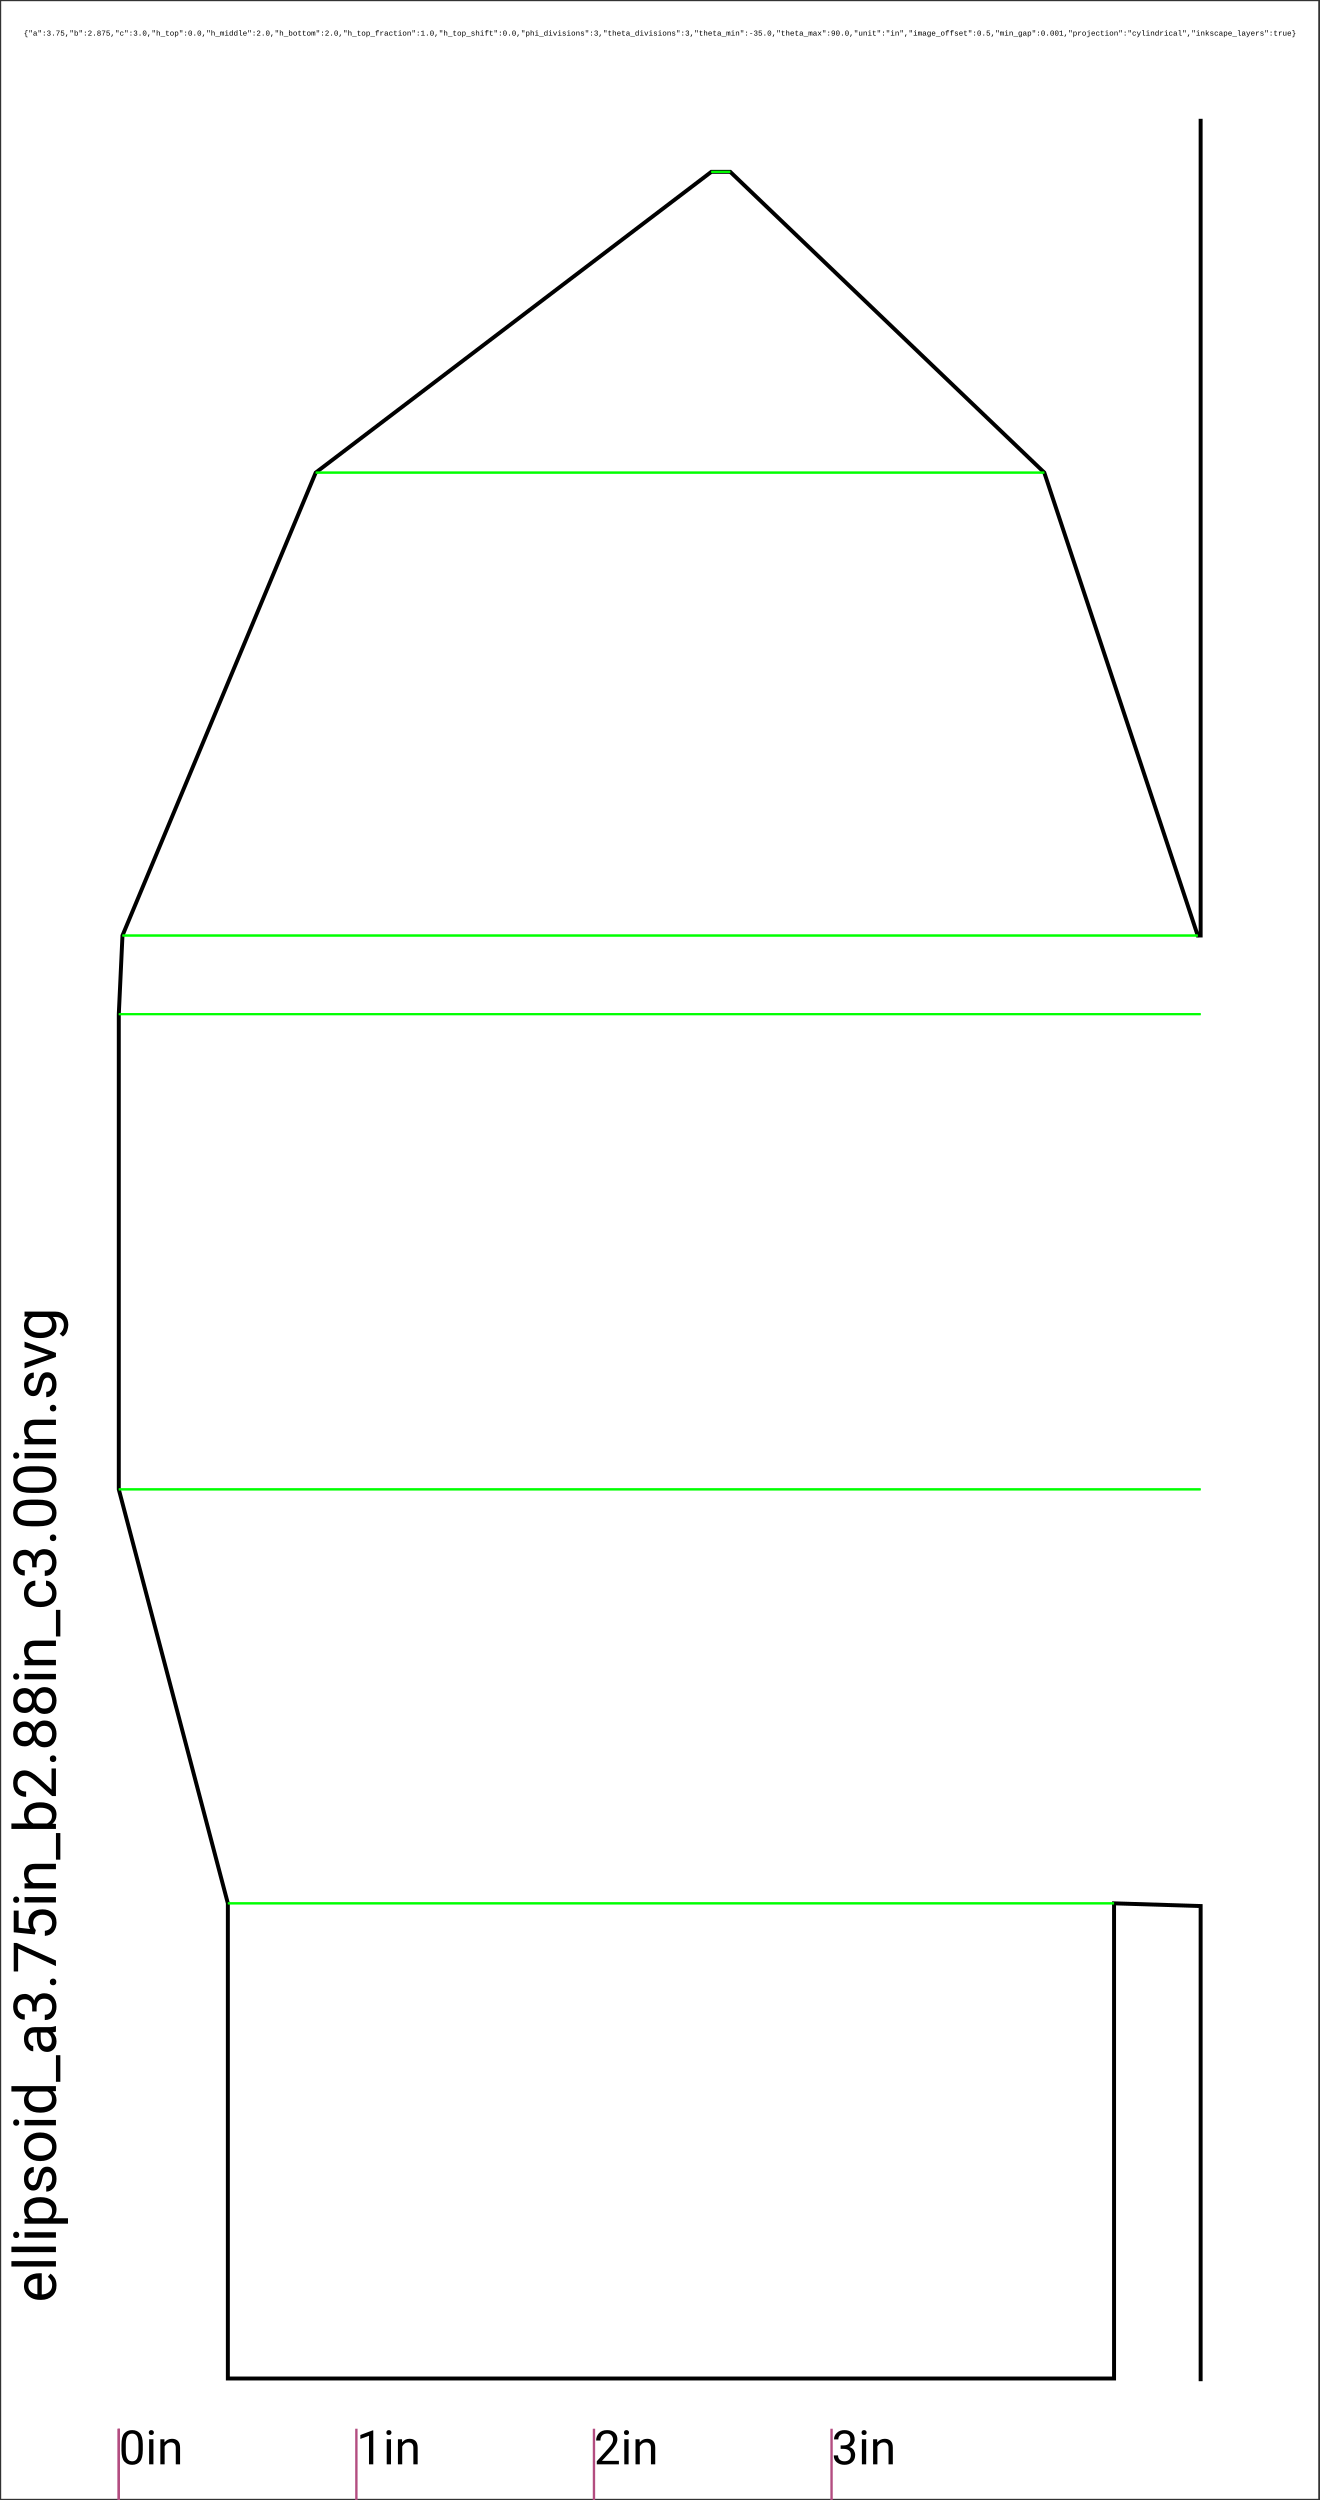
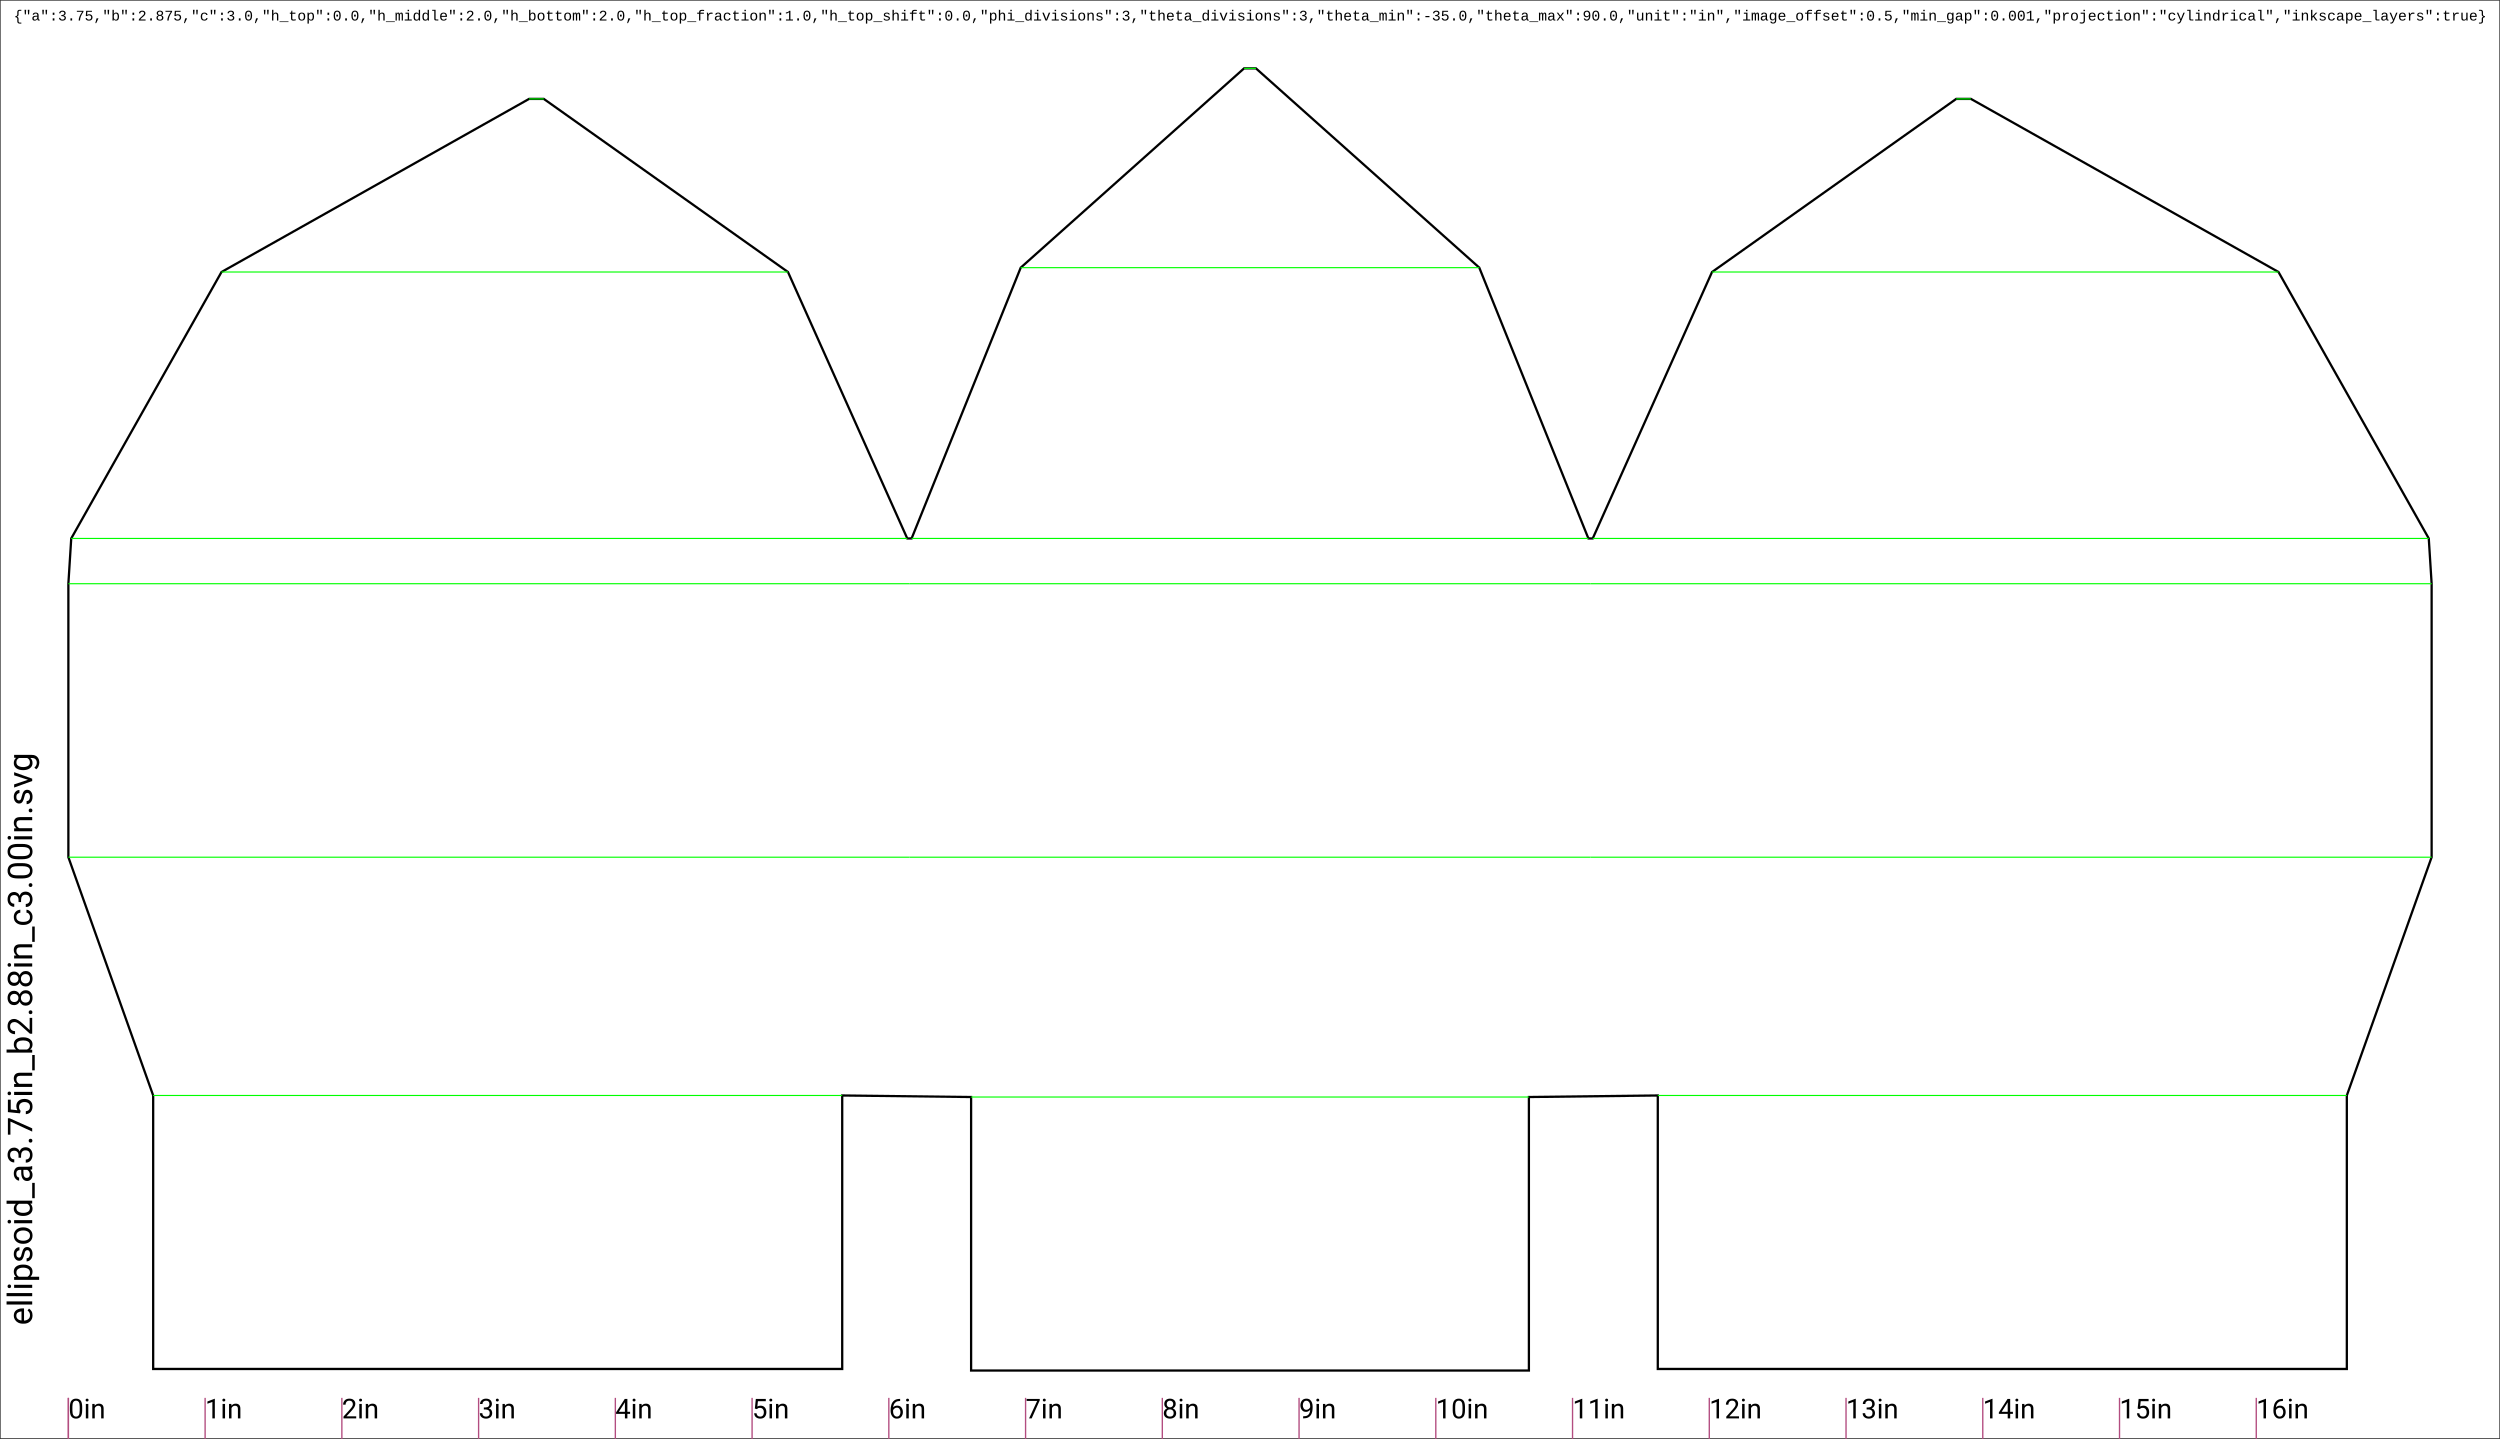
- <svg xmlns="http://www.w3.org/2000/svg" width="533.137" height="1010.163" viewBox="0 0 533.137 1010.163">
+ <svg xmlns="http://www.w3.org/2000/svg" width="1755.117" height="1010.163" viewBox="0 0 1755.117 1010.163">
  <g id="Ellipsoid Pattern">
-     <path d="M48,601.796 L92.069,769.075 L92.069,961.075 L450.151,961.075 L450.151,769.075 L485.137,770.163 L485.137,962.163 L485.137,962.163 L485.137,770.163 L450.151,769.075 L450.151,961.075 L92.069,961.075 L92.069,769.075 L48,601.796 L48,601.796 L48,409.796 L49.487,378.014 L127.576,190.961 L287.428,69.429 L295.057,69.429 L421.963,190.961 L483.956,378.014 L485.137,378.007 L485.137,187.913 L485.137,48 L485.137,48 L485.137,187.913 L485.137,378.007 L483.956,378.014 L421.963,190.961 L295.057,69.429 L287.428,69.429 L127.576,190.961 L49.487,378.014 L48,409.796 Z" fill="rgb(255,255,255)" fill-opacity="0.3" stroke="rgb(0,0,0)" stroke-width="1.6" />
+     <path d="M48,601.796 L107.534,769.075 L107.534,961.075 L591.272,961.075 L591.272,769.075 L681.762,770.163 L681.762,962.163 L1073.355,962.163 L1073.355,770.163 L1163.845,769.075 L1163.845,961.075 L1647.583,961.075 L1647.583,769.075 L1707.117,601.796 L1707.117,601.796 L1707.117,409.796 L1705.108,378.014 L1599.616,190.961 L1383.669,69.429 L1373.363,69.429 L1201.925,190.961 L1118.176,378.014 L1115.123,378.007 L1038.527,187.913 L881.73,48 L873.387,48 L716.59,187.913 L639.994,378.007 L636.94,378.014 L553.192,190.961 L381.754,69.429 L371.448,69.429 L155.5,190.961 L50.009,378.014 L48,409.796 Z" fill="rgb(255,255,255)" fill-opacity="0.3" stroke="rgb(0,0,0)" stroke-width="1.6" />
  </g>
  <g id="Bounding Box">
-     <rect x="0" y="0" width="533.137" height="1010.163" fill="rgb(255,0,128)" fill-opacity="0" stroke="rgb(51,51,51)" stroke-width="0.96" />
+     <rect x="0" y="0" width="1755.117" height="1010.163" fill="rgb(255,0,128)" fill-opacity="0" stroke="rgb(51,51,51)" stroke-width="0.96" />
  </g>
  <g id="Guide Lines">
    <g>
-       <path d="M92.069,769.075 L450.151,769.075" fill="none" stroke="rgb(0,255,0)" stroke-width="0.8" />
-       <path d="M48,601.796 L485.137,601.796" fill="none" stroke="rgb(0,255,0)" stroke-width="0.8" />
-       <path d="M48,409.796 L485.137,409.796" fill="none" stroke="rgb(0,255,0)" stroke-width="0.8" />
-       <path d="M49.487,378.014 L483.956,378.014" fill="none" stroke="rgb(0,255,0)" stroke-width="0.8" />
-       <path d="M127.576,190.961 L421.963,190.961" fill="none" stroke="rgb(0,255,0)" stroke-width="0.8" />
-       <path d="M287.428,69.429 L295.057,69.429" fill="none" stroke="rgb(0,255,0)" stroke-width="0.8" />
-       <path d="M485.137,770.163 L485.137,770.163" fill="none" stroke="rgb(0,255,0)" stroke-width="0.8" />
-       <path d="M485.137,601.796 L485.137,601.796" fill="none" stroke="rgb(0,255,0)" stroke-width="0.8" />
-       <path d="M485.137,409.796 L485.137,409.796" fill="none" stroke="rgb(0,255,0)" stroke-width="0.8" />
-       <path d="M485.137,378.007 L485.137,378.007" fill="none" stroke="rgb(0,255,0)" stroke-width="0.8" />
-       <path d="M485.137,187.913 L485.137,187.913" fill="none" stroke="rgb(0,255,0)" stroke-width="0.8" />
-       <path d="M485.137,48 L485.137,48" fill="none" stroke="rgb(0,255,0)" stroke-width="0.8" />
-       <path d="M450.151,769.075 L92.069,769.075" fill="none" stroke="rgb(0,255,0)" stroke-width="0.8" />
-       <path d="M485.137,601.796 L48,601.796" fill="none" stroke="rgb(0,255,0)" stroke-width="0.8" />
-       <path d="M485.137,409.796 L48,409.796" fill="none" stroke="rgb(0,255,0)" stroke-width="0.8" />
-       <path d="M483.956,378.014 L49.487,378.014" fill="none" stroke="rgb(0,255,0)" stroke-width="0.8" />
-       <path d="M421.963,190.961 L127.576,190.961" fill="none" stroke="rgb(0,255,0)" stroke-width="0.8" />
-       <path d="M295.057,69.429 L287.428,69.429" fill="none" stroke="rgb(0,255,0)" stroke-width="0.8" />
+       <path d="M107.534,769.075 L591.272,769.075" fill="none" stroke="rgb(0,255,0)" stroke-width="0.8" />
+       <path d="M48,601.796 L638.535,601.796" fill="none" stroke="rgb(0,255,0)" stroke-width="0.8" />
+       <path d="M48,409.796 L638.535,409.796" fill="none" stroke="rgb(0,255,0)" stroke-width="0.8" />
+       <path d="M50.009,378.014 L636.94,378.014" fill="none" stroke="rgb(0,255,0)" stroke-width="0.8" />
+       <path d="M155.5,190.961 L553.192,190.961" fill="none" stroke="rgb(0,255,0)" stroke-width="0.8" />
+       <path d="M371.448,69.429 L381.754,69.429" fill="none" stroke="rgb(0,255,0)" stroke-width="0.8" />
+       <path d="M681.762,770.163 L1073.355,770.163" fill="none" stroke="rgb(0,255,0)" stroke-width="0.8" />
+       <path d="M638.535,601.796 L1116.581,601.796" fill="none" stroke="rgb(0,255,0)" stroke-width="0.8" />
+       <path d="M638.535,409.796 L1116.581,409.796" fill="none" stroke="rgb(0,255,0)" stroke-width="0.8" />
+       <path d="M639.994,378.007 L1115.123,378.007" fill="none" stroke="rgb(0,255,0)" stroke-width="0.8" />
+       <path d="M716.59,187.913 L1038.527,187.913" fill="none" stroke="rgb(0,255,0)" stroke-width="0.8" />
+       <path d="M873.387,48 L881.73,48" fill="none" stroke="rgb(0,255,0)" stroke-width="0.8" />
+       <path d="M1163.845,769.075 L1647.583,769.075" fill="none" stroke="rgb(0,255,0)" stroke-width="0.8" />
+       <path d="M1116.581,601.796 L1707.117,601.796" fill="none" stroke="rgb(0,255,0)" stroke-width="0.8" />
+       <path d="M1116.581,409.796 L1707.117,409.796" fill="none" stroke="rgb(0,255,0)" stroke-width="0.8" />
+       <path d="M1118.176,378.014 L1705.108,378.014" fill="none" stroke="rgb(0,255,0)" stroke-width="0.8" />
+       <path d="M1201.925,190.961 L1599.616,190.961" fill="none" stroke="rgb(0,255,0)" stroke-width="0.8" />
+       <path d="M1373.363,69.429 L1383.669,69.429" fill="none" stroke="rgb(0,255,0)" stroke-width="0.8" />
    </g>
  </g>
  <g id="Notes">
    <text x="14.4" y="729.363" font-family="Roboto" font-size="24" fill="rgb(0,0,0)" text-anchor="middle" dominant-baseline="central" transform="rotate(-90,14.4,729.363)">ellipsoid_a3.75in_b2.88in_c3.00in.svg</text>
-     <text x="9.6" y="14.4" font-family="Courier New" font-size="3.07" fill="rgb(0,0,0)">{"a":3.75,"b":2.875,"c":3.0,"h_top":0.0,"h_middle":2.0,"h_bottom":2.0,"h_top_fraction":1.0,"h_top_shift":0.0,"phi_divisions":3,"theta_divisions":3,"theta_min":-35.0,"theta_max":90.0,"unit":"in","image_offset":0.5,"min_gap":0.001,"projection":"cylindrical","inkscape_layers":true}</text>
+     <text x="9.6" y="14.4" font-family="Courier New" font-size="10.37" fill="rgb(0,0,0)">{"a":3.75,"b":2.875,"c":3.0,"h_top":0.0,"h_middle":2.0,"h_bottom":2.0,"h_top_fraction":1.0,"h_top_shift":0.0,"phi_divisions":3,"theta_divisions":3,"theta_min":-35.0,"theta_max":90.0,"unit":"in","image_offset":0.5,"min_gap":0.001,"projection":"cylindrical","inkscape_layers":true}</text>
    <path d="M48,1010.163 L48,981.363" fill="none" stroke="rgb(179,77,128)" stroke-width="0.96" />
    <path d="M48,1010.163 L48,981.363" fill="none" stroke="rgb(179,77,128)" stroke-width="0.96" />
    <text x="48" y="995.763" font-family="Roboto" font-size="19.2" fill="rgb(0,0,0)">0in</text>
    <path d="M144,1010.163 L144,981.363" fill="none" stroke="rgb(179,77,128)" stroke-width="0.96" />
    <text x="144" y="995.763" font-family="Roboto" font-size="19.2" fill="rgb(0,0,0)">1in</text>
    <path d="M240,1010.163 L240,981.363" fill="none" stroke="rgb(179,77,128)" stroke-width="0.96" />
    <text x="240" y="995.763" font-family="Roboto" font-size="19.2" fill="rgb(0,0,0)">2in</text>
    <path d="M336,1010.163 L336,981.363" fill="none" stroke="rgb(179,77,128)" stroke-width="0.96" />
    <text x="336" y="995.763" font-family="Roboto" font-size="19.2" fill="rgb(0,0,0)">3in</text>
+     <path d="M432,1010.163 L432,981.363" fill="none" stroke="rgb(179,77,128)" stroke-width="0.96" />
+     <text x="432" y="995.763" font-family="Roboto" font-size="19.2" fill="rgb(0,0,0)">4in</text>
+     <path d="M528,1010.163 L528,981.363" fill="none" stroke="rgb(179,77,128)" stroke-width="0.96" />
+     <text x="528" y="995.763" font-family="Roboto" font-size="19.2" fill="rgb(0,0,0)">5in</text>
+     <path d="M624,1010.163 L624,981.363" fill="none" stroke="rgb(179,77,128)" stroke-width="0.96" />
+     <text x="624" y="995.763" font-family="Roboto" font-size="19.2" fill="rgb(0,0,0)">6in</text>
+     <path d="M720,1010.163 L720,981.363" fill="none" stroke="rgb(179,77,128)" stroke-width="0.96" />
+     <text x="720" y="995.763" font-family="Roboto" font-size="19.2" fill="rgb(0,0,0)">7in</text>
+     <path d="M816,1010.163 L816,981.363" fill="none" stroke="rgb(179,77,128)" stroke-width="0.96" />
+     <text x="816" y="995.763" font-family="Roboto" font-size="19.2" fill="rgb(0,0,0)">8in</text>
+     <path d="M912,1010.163 L912,981.363" fill="none" stroke="rgb(179,77,128)" stroke-width="0.96" />
+     <text x="912" y="995.763" font-family="Roboto" font-size="19.2" fill="rgb(0,0,0)">9in</text>
+     <path d="M1008,1010.163 L1008,981.363" fill="none" stroke="rgb(179,77,128)" stroke-width="0.96" />
+     <text x="1008" y="995.763" font-family="Roboto" font-size="19.2" fill="rgb(0,0,0)">10in</text>
+     <path d="M1104,1010.163 L1104,981.363" fill="none" stroke="rgb(179,77,128)" stroke-width="0.96" />
+     <text x="1104" y="995.763" font-family="Roboto" font-size="19.2" fill="rgb(0,0,0)">11in</text>
+     <path d="M1200,1010.163 L1200,981.363" fill="none" stroke="rgb(179,77,128)" stroke-width="0.96" />
+     <text x="1200" y="995.763" font-family="Roboto" font-size="19.2" fill="rgb(0,0,0)">12in</text>
+     <path d="M1296,1010.163 L1296,981.363" fill="none" stroke="rgb(179,77,128)" stroke-width="0.96" />
+     <text x="1296" y="995.763" font-family="Roboto" font-size="19.2" fill="rgb(0,0,0)">13in</text>
+     <path d="M1392,1010.163 L1392,981.363" fill="none" stroke="rgb(179,77,128)" stroke-width="0.96" />
+     <text x="1392" y="995.763" font-family="Roboto" font-size="19.2" fill="rgb(0,0,0)">14in</text>
+     <path d="M1488,1010.163 L1488,981.363" fill="none" stroke="rgb(179,77,128)" stroke-width="0.96" />
+     <text x="1488" y="995.763" font-family="Roboto" font-size="19.2" fill="rgb(0,0,0)">15in</text>
+     <path d="M1584,1010.163 L1584,981.363" fill="none" stroke="rgb(179,77,128)" stroke-width="0.96" />
+     <text x="1584" y="995.763" font-family="Roboto" font-size="19.2" fill="rgb(0,0,0)">16in</text>
  </g>
</svg>
